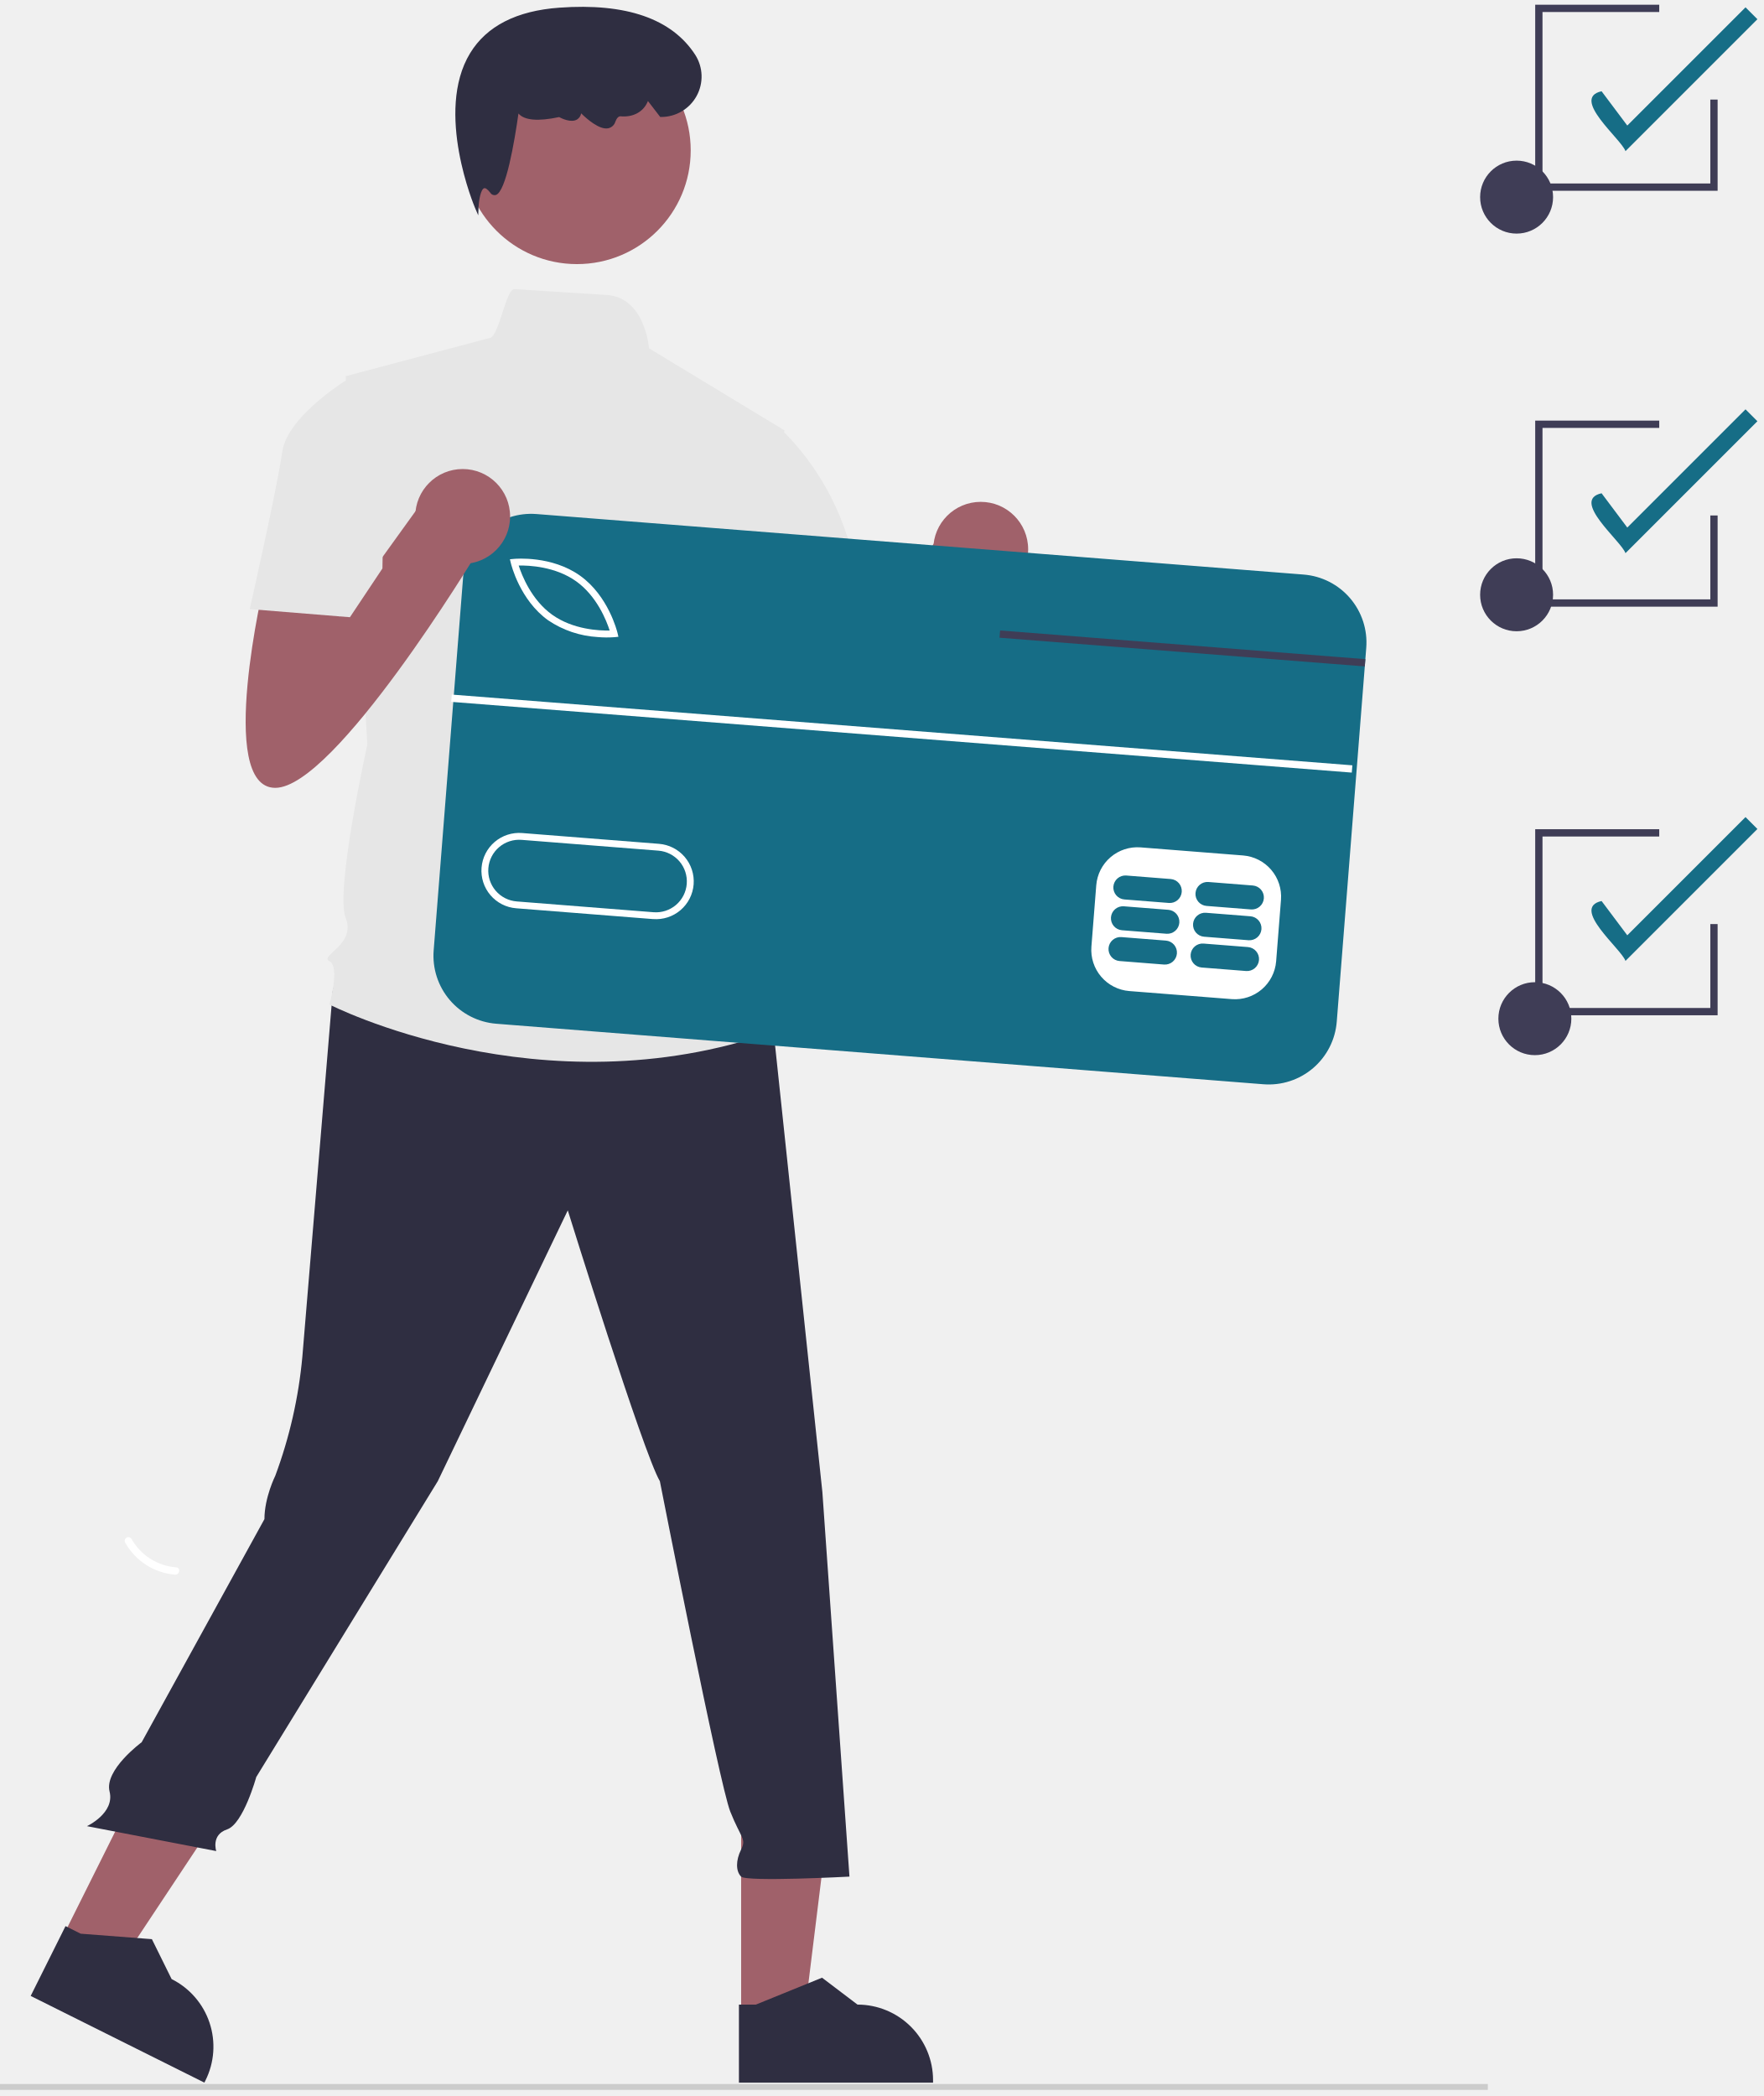
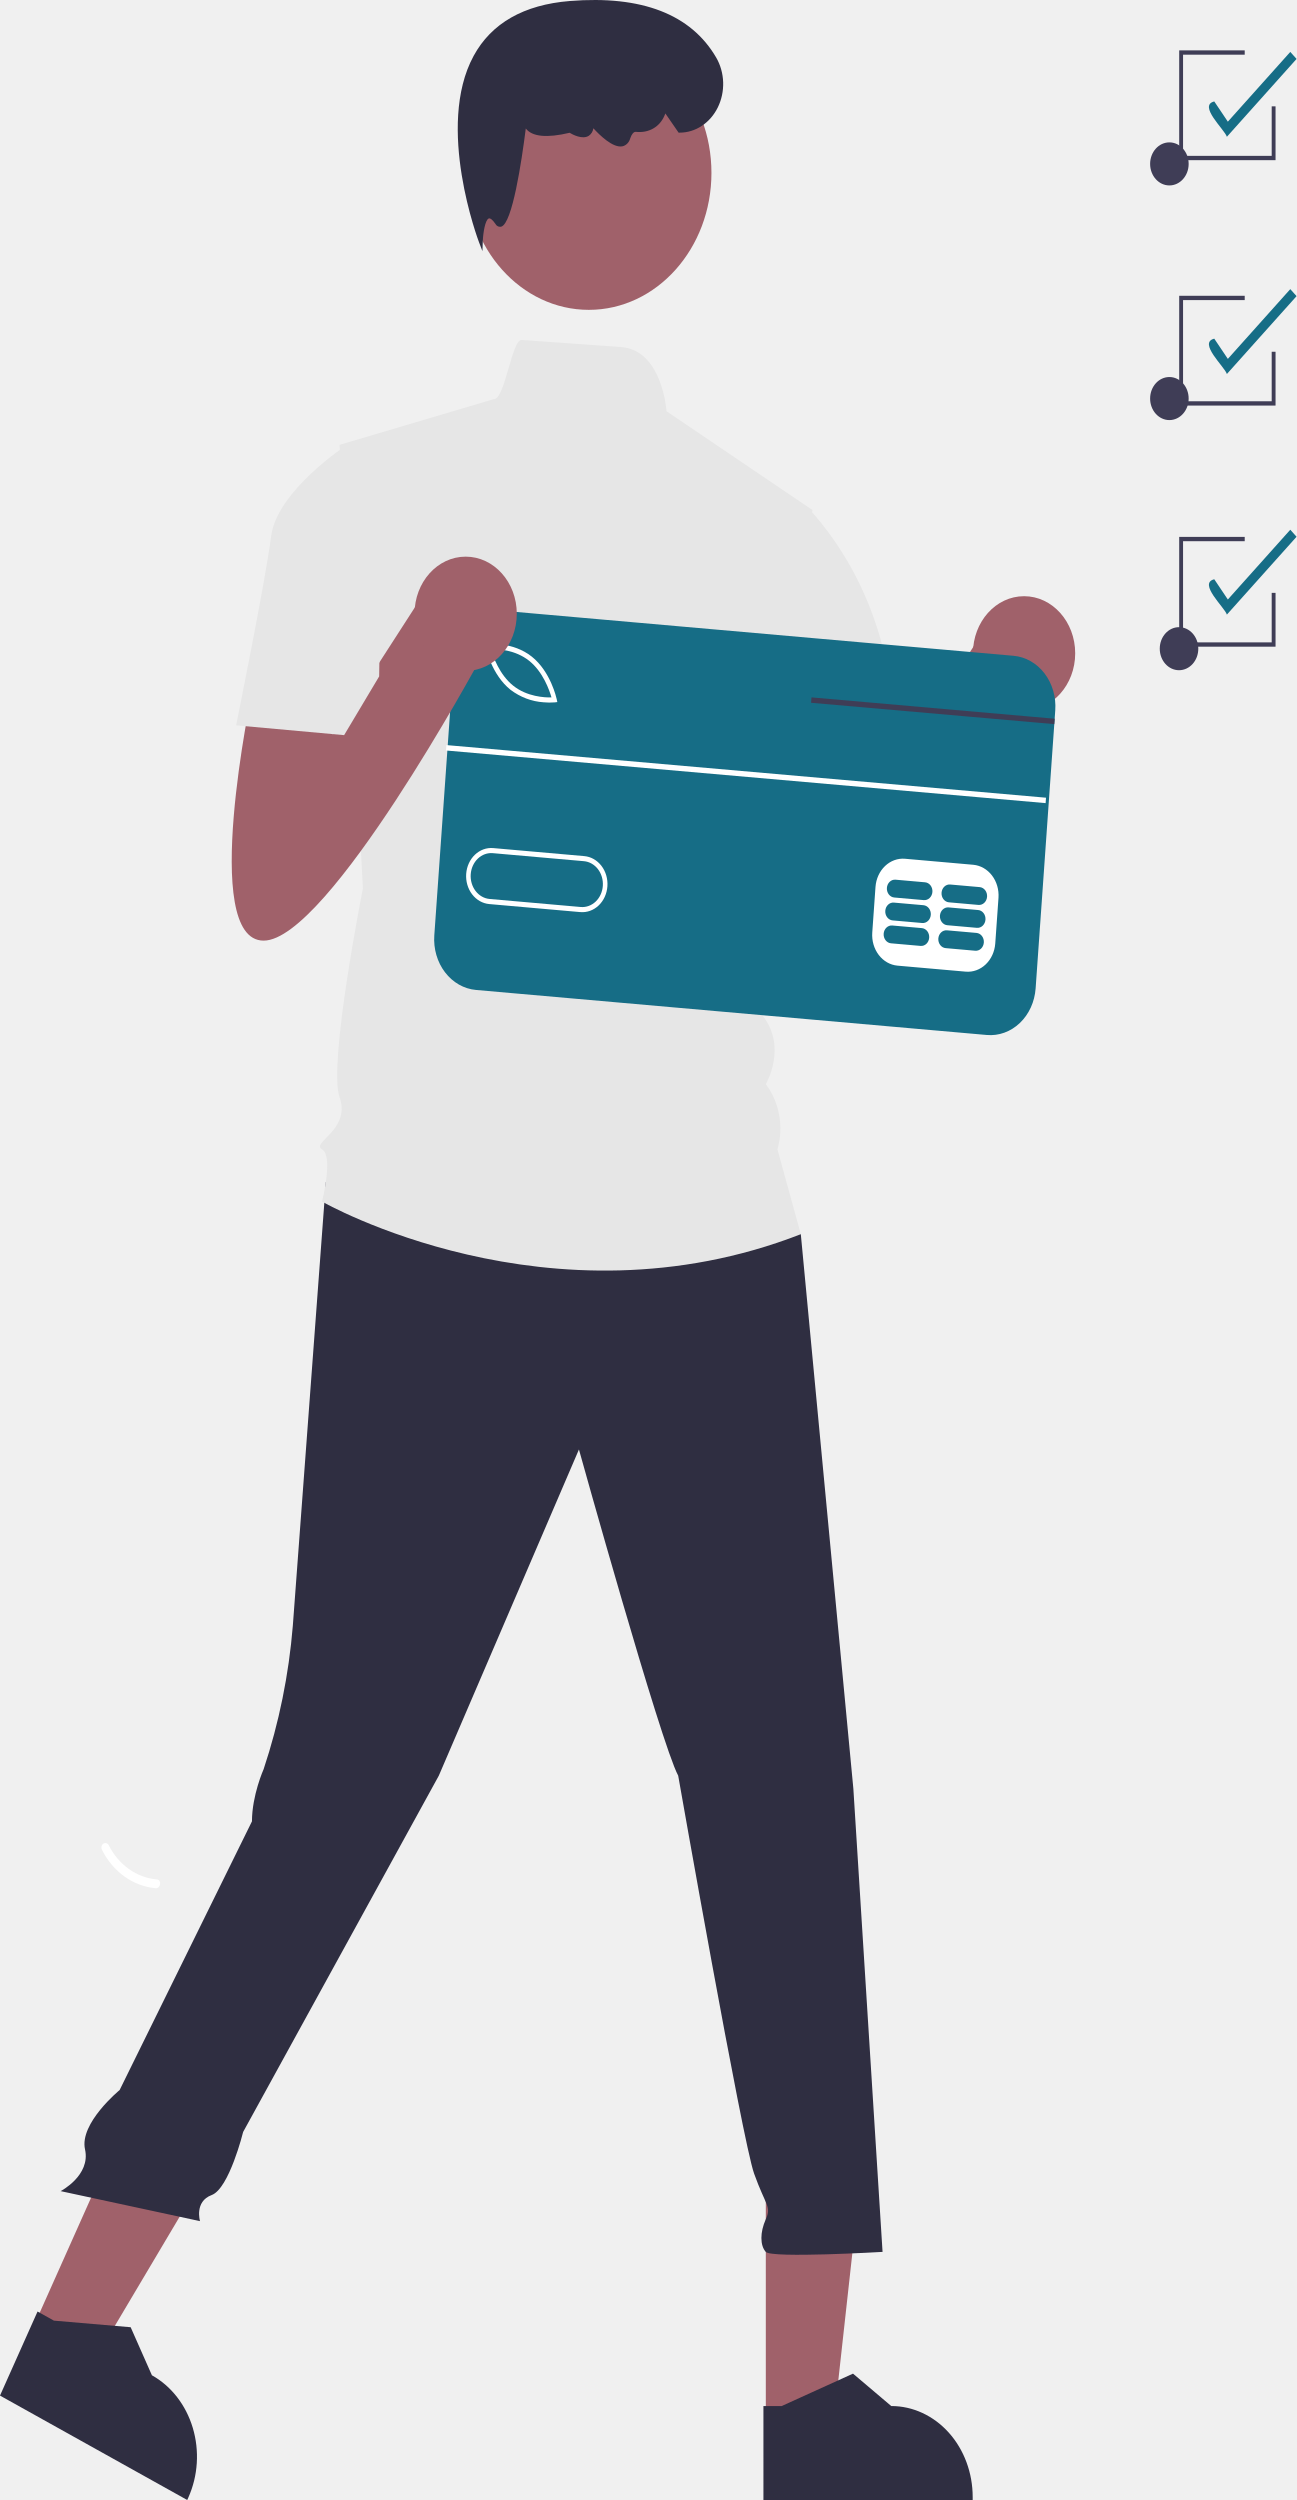
- <svg xmlns="http://www.w3.org/2000/svg" width="170" height="202" viewBox="0 0 170 202" fill="none">
-   <path d="M12.661 148.287C13.095 149.069 13.718 149.731 14.472 150.214C15.226 150.697 16.088 150.984 16.98 151.051C17.438 151.084 17.326 151.788 16.871 151.755C15.886 151.677 14.934 151.358 14.1 150.826C13.265 150.295 12.574 149.568 12.086 148.707C12.033 148.63 12.011 148.536 12.026 148.443C12.04 148.351 12.089 148.267 12.163 148.21C12.239 148.154 12.334 148.131 12.428 148.146C12.521 148.16 12.604 148.211 12.661 148.287Z" fill="white" />
-   <path d="M156.653 14.567C156.26 13.406 151.328 9.459 154.35 8.795L156.828 12.1L168.222 0.706L169.368 1.852L156.653 14.567Z" fill="#166D86" />
-   <path d="M156.653 53.31C156.26 52.149 151.328 48.202 154.35 47.538L156.828 50.843L168.222 39.449L169.368 40.595L156.653 53.31Z" fill="#166D86" />
-   <path d="M156.653 92.607C156.26 91.446 151.328 87.499 154.35 86.835L156.828 90.139L168.222 78.746L169.368 79.892L156.653 92.607Z" fill="#166D86" />
-   <path d="M146.16 60.837C148.102 60.837 149.676 59.263 149.676 57.321C149.676 55.379 148.102 53.805 146.16 53.805C144.219 53.805 142.645 55.379 142.645 57.321C142.645 59.263 144.219 60.837 146.16 60.837Z" fill="#3F3D56" />
-   <path d="M146.16 22.513C148.102 22.513 149.676 20.939 149.676 18.997C149.676 17.056 148.102 15.481 146.16 15.481C144.219 15.481 142.645 17.056 142.645 18.997C142.645 20.939 144.219 22.513 146.16 22.513Z" fill="#3F3D56" />
-   <path d="M147.92 101.689C149.862 101.689 151.436 100.115 151.436 98.174C151.436 96.232 149.862 94.658 147.92 94.658C145.978 94.658 144.404 96.232 144.404 98.174C144.404 100.115 145.978 101.689 147.92 101.689Z" fill="#3F3D56" />
-   <path d="M165.533 97.846H147.953V79.915H159.907V80.618H148.656V97.143H164.83V89.056H165.533V97.846Z" fill="#3F3D56" />
-   <path d="M165.533 58.468H147.953V40.536H159.907V41.24H148.656V57.764H164.83V49.678H165.533V58.468Z" fill="#3F3D56" />
-   <path d="M165.533 18.386H147.953V0.455H159.907V1.158H148.656V17.683H164.83V9.596H165.533V18.386Z" fill="#3F3D56" />
-   <path d="M75.41 59.255C75.41 59.255 70.711 79.093 76.454 79.093C82.196 79.093 95.769 56.645 95.769 56.645L91.071 50.903L82.638 62.611L82.196 56.645L75.41 59.255Z" fill="#A0616A" />
-   <path d="M94.516 57.508C97.04 57.508 99.087 55.461 99.087 52.937C99.087 50.413 97.04 48.366 94.516 48.366C91.992 48.366 89.945 50.413 89.945 52.937C89.945 55.461 91.992 57.508 94.516 57.508Z" fill="#A0616A" />
-   <path d="M71.427 194.363L77.511 194.363L80.405 170.896L71.426 170.896L71.427 194.363Z" fill="#A0616A" />
-   <path d="M71.213 200.71L89.922 200.71V200.473C89.922 198.542 89.155 196.69 87.789 195.324C86.424 193.958 84.572 193.191 82.64 193.191H82.64L79.222 190.598L72.846 193.191L71.213 193.192L71.213 200.71Z" fill="#2F2E41" />
-   <path d="M5.984 186.773L11.428 189.489L24.497 169.784L16.463 165.775L5.984 186.773Z" fill="#A0616A" />
-   <path d="M2.957 192.356L19.697 200.71L19.803 200.499C20.665 198.771 20.806 196.771 20.194 194.939C19.582 193.107 18.267 191.594 16.539 190.731L16.539 190.731L14.639 186.885L7.776 186.358L6.314 185.628L2.957 192.356Z" fill="#2F2E41" />
-   <path d="M143.388 200.845H0V201.409H143.388V200.845Z" fill="#CCCCCC" />
-   <path d="M32.093 95.243C32.093 95.243 29.662 124.477 29.14 130.742C28.782 134.668 27.904 138.53 26.53 142.226C26.53 142.226 25.485 144.314 25.485 146.403L13.653 167.907C13.653 167.907 10.037 170.565 10.559 172.653C11.081 174.741 8.379 175.994 8.379 175.994L20.84 178.396C20.84 178.396 20.318 176.829 21.884 176.307C23.45 175.785 24.697 171.258 24.697 171.258L42.191 142.748L54.719 116.647C54.719 116.647 62.028 140.138 63.594 142.748C63.594 142.748 69.336 171.982 70.38 174.592C71.424 177.202 71.946 177.202 71.424 178.246C70.902 179.291 70.902 180.335 71.424 180.857C71.946 181.379 81.865 180.857 81.865 180.857L79.255 143.792L74.556 99.42L50.543 92.111L32.093 95.243Z" fill="#2F2E41" />
-   <path d="M55.603 25.453C61.658 25.453 66.566 20.545 66.566 14.491C66.566 8.436 61.658 3.528 55.603 3.528C49.549 3.528 44.641 8.436 44.641 14.491C44.641 20.545 49.549 25.453 55.603 25.453Z" fill="#A0616A" />
-   <path d="M75.599 41.474L62.549 33.567C62.549 33.567 62.187 28.657 58.468 28.426C56.602 28.31 53.8 28.133 49.596 27.862C48.708 27.805 48.108 32.666 47.09 32.599L33.314 36.254L35.403 71.752C35.403 71.752 32.27 85.847 33.314 88.457C34.358 91.067 30.704 92.111 31.748 92.633C32.792 93.155 31.748 96.809 31.748 96.809C31.748 96.809 52.108 107.25 74.555 99.42L72.467 92.633C72.751 91.746 72.804 90.801 72.621 89.888C72.439 88.974 72.026 88.122 71.423 87.413C71.423 87.413 73.511 84.281 70.901 81.671C70.901 81.671 71.945 76.972 69.335 74.884L68.812 67.576L70.379 63.921L75.599 41.474Z" fill="#E6E6E6" />
-   <path d="M46.089 20.753L45.783 20.041C45.743 19.95 41.866 10.784 45.303 5.131C46.893 2.514 49.786 1.036 53.9 0.74C60.336 0.274 64.742 1.801 66.997 5.275C67.375 5.863 67.587 6.543 67.612 7.242C67.636 7.942 67.472 8.634 67.136 9.248C66.801 9.862 66.306 10.374 65.703 10.73C65.101 11.087 64.414 11.274 63.715 11.273H63.628L62.445 9.738L62.377 9.887C61.948 10.813 60.965 11.32 59.813 11.209C59.617 11.195 59.444 11.364 59.304 11.726C59.258 11.884 59.169 12.027 59.048 12.139C58.927 12.252 58.778 12.329 58.616 12.364C57.765 12.53 56.552 11.458 56.009 10.924C55.988 11.046 55.941 11.164 55.871 11.267C55.801 11.37 55.709 11.457 55.603 11.522C55.031 11.852 54.14 11.421 53.885 11.283C51.848 11.716 50.53 11.6 49.966 10.94C49.583 13.648 48.761 18.523 47.776 18.794C47.673 18.817 47.565 18.807 47.468 18.765C47.371 18.723 47.291 18.65 47.238 18.559C47.001 18.251 46.789 18.097 46.657 18.14C46.336 18.242 46.147 19.298 46.12 19.979L46.089 20.753Z" fill="#2F2E41" />
-   <path d="M69.856 41.996L75.064 41.15C78.815 44.754 81.371 49.423 82.385 54.525C83.951 62.877 84.473 64.444 84.473 64.444L71.945 67.576L65.158 54.525L69.856 41.996Z" fill="#E6E6E6" />
-   <path d="M46.749 52.86L43.531 93.657L125.658 100.135L128.876 59.339L46.749 52.86Z" fill="white" />
-   <path d="M55.525 56.021C53.515 54.586 50.963 54.482 49.988 54.502C50.286 55.431 51.21 57.812 53.22 59.247C55.234 60.686 57.783 60.787 58.756 60.767C58.459 59.839 57.535 57.457 55.525 56.021Z" fill="#166D86" />
-   <path d="M63.452 81.981L50.265 80.94C49.875 80.91 49.483 80.956 49.112 81.077C48.74 81.197 48.396 81.39 48.099 81.644C47.801 81.898 47.557 82.207 47.379 82.556C47.202 82.904 47.095 83.284 47.064 83.673C47.033 84.063 47.08 84.455 47.2 84.827C47.321 85.198 47.514 85.543 47.767 85.84C48.021 86.137 48.331 86.382 48.679 86.559C49.028 86.737 49.407 86.844 49.797 86.875L62.984 87.915C63.771 87.977 64.55 87.724 65.151 87.211C65.751 86.699 66.123 85.969 66.185 85.182C66.247 84.395 65.994 83.615 65.482 83.015C64.969 82.415 64.239 82.043 63.452 81.981Z" fill="#166D86" />
-   <path d="M125.637 55.373L51.701 49.54C50.841 49.473 49.976 49.575 49.156 49.841C48.336 50.108 47.576 50.533 46.92 51.094C46.264 51.654 45.724 52.338 45.333 53.106C44.941 53.875 44.705 54.713 44.637 55.573L41.794 91.594C41.657 93.331 42.216 95.052 43.347 96.377C44.479 97.702 46.09 98.524 47.828 98.662L121.764 104.495C122.624 104.562 123.489 104.46 124.309 104.193C125.129 103.927 125.889 103.501 126.545 102.941C127.201 102.381 127.74 101.697 128.132 100.928C128.524 100.16 128.76 99.322 128.828 98.462L131.53 64.225L131.584 63.526L131.67 62.437C131.738 61.577 131.636 60.712 131.369 59.892C131.103 59.072 130.677 58.312 130.117 57.656C129.557 57 128.873 56.461 128.104 56.069C127.336 55.677 126.497 55.441 125.637 55.373ZM123.454 86.713L122.986 92.648C122.9 93.696 122.403 94.667 121.603 95.35C120.803 96.033 119.765 96.371 118.717 96.29L108.825 95.511C107.777 95.425 106.806 94.928 106.123 94.128C105.44 93.328 105.102 92.291 105.182 91.242L105.651 85.308C105.737 84.26 106.234 83.288 107.034 82.606C107.834 81.923 108.871 81.585 109.92 81.665L119.808 82.445C120.856 82.531 121.828 83.028 122.511 83.828C123.194 84.627 123.533 85.665 123.454 86.713ZM46.409 83.619C46.485 82.659 46.94 81.768 47.672 81.142C48.405 80.517 49.356 80.207 50.316 80.282L63.503 81.323C63.979 81.36 64.444 81.49 64.87 81.706C65.296 81.923 65.675 82.221 65.986 82.584C66.296 82.947 66.532 83.367 66.68 83.822C66.828 84.276 66.885 84.755 66.848 85.231C66.811 85.707 66.68 86.172 66.464 86.598C66.247 87.023 65.949 87.402 65.585 87.713C65.222 88.023 64.801 88.259 64.347 88.407C63.893 88.554 63.414 88.611 62.937 88.573L62.931 88.575L49.744 87.534C49.268 87.497 48.803 87.365 48.378 87.148C47.953 86.931 47.574 86.632 47.264 86.268C46.955 85.905 46.719 85.483 46.573 85.029C46.426 84.574 46.37 84.095 46.409 83.619ZM49.232 54.267L49.142 53.899L49.521 53.864C49.669 53.848 53.177 53.533 55.907 55.483C58.638 57.434 59.475 60.856 59.512 60.999L59.599 61.369L59.22 61.407C58.683 61.447 58.143 61.443 57.607 61.396C55.9 61.297 54.251 60.74 52.833 59.784C50.102 57.834 49.265 54.411 49.232 54.267Z" fill="#166D86" />
-   <path d="M112.362 90.649L108.076 90.311C107.771 90.287 107.468 90.386 107.235 90.585C107.002 90.784 106.858 91.068 106.834 91.374C106.81 91.68 106.908 91.982 107.107 92.216C107.305 92.449 107.589 92.594 107.894 92.618L112.18 92.957C112.486 92.98 112.789 92.882 113.022 92.682C113.255 92.483 113.399 92.199 113.423 91.894C113.447 91.588 113.349 91.285 113.15 91.052C112.951 90.818 112.668 90.674 112.362 90.649Z" fill="#166D86" />
-   <path d="M120.274 91.273L115.988 90.935C115.682 90.912 115.38 91.01 115.147 91.21C114.914 91.409 114.77 91.693 114.746 91.998C114.722 92.304 114.82 92.606 115.018 92.84C115.217 93.073 115.5 93.218 115.806 93.243L120.092 93.581C120.397 93.604 120.7 93.505 120.932 93.306C121.165 93.107 121.31 92.823 121.334 92.518C121.358 92.212 121.26 91.91 121.061 91.676C120.862 91.443 120.579 91.298 120.274 91.273Z" fill="#166D86" />
-   <path d="M112.596 87.682L108.31 87.344C108.005 87.32 107.702 87.419 107.469 87.618C107.236 87.818 107.092 88.101 107.068 88.407C107.044 88.712 107.142 89.015 107.341 89.248C107.539 89.481 107.823 89.626 108.128 89.651L112.414 89.989C112.72 90.013 113.022 89.914 113.255 89.715C113.488 89.516 113.633 89.232 113.657 88.926C113.681 88.621 113.583 88.318 113.384 88.085C113.185 87.851 112.902 87.706 112.596 87.682Z" fill="#166D86" />
-   <path d="M120.509 88.306L116.223 87.968C115.917 87.944 115.615 88.043 115.382 88.242C115.149 88.442 115.004 88.725 114.98 89.031C114.956 89.337 115.054 89.639 115.253 89.873C115.452 90.106 115.735 90.251 116.041 90.275L120.327 90.614C120.632 90.637 120.935 90.538 121.168 90.339C121.401 90.14 121.546 89.856 121.57 89.551C121.594 89.245 121.496 88.942 121.297 88.709C121.098 88.475 120.814 88.331 120.509 88.306Z" fill="#166D86" />
-   <path d="M112.829 84.715L108.543 84.377C108.238 84.353 107.935 84.452 107.702 84.651C107.469 84.85 107.325 85.134 107.3 85.44C107.276 85.745 107.375 86.048 107.573 86.281C107.772 86.515 108.056 86.66 108.361 86.684L112.647 87.022C112.953 87.046 113.255 86.947 113.488 86.748C113.721 86.548 113.865 86.265 113.889 85.959C113.913 85.654 113.815 85.351 113.617 85.118C113.418 84.885 113.135 84.74 112.829 84.715Z" fill="#166D86" />
-   <path d="M120.742 85.339L116.457 85.001C116.151 84.977 115.849 85.076 115.616 85.275C115.383 85.475 115.239 85.758 115.215 86.064C115.19 86.369 115.288 86.672 115.487 86.905C115.686 87.139 115.969 87.284 116.275 87.308L120.56 87.647C120.866 87.67 121.168 87.571 121.401 87.372C121.634 87.172 121.778 86.889 121.802 86.583C121.827 86.278 121.728 85.975 121.53 85.742C121.331 85.509 121.048 85.364 120.742 85.339Z" fill="#166D86" />
-   <path d="M43.539 66.939L43.484 67.64L130.276 74.458L130.331 73.757L43.539 66.939Z" fill="white" />
-   <path d="M131.585 63.525L131.531 64.225L128.51 63.988L96.328 61.46L96.386 60.76L128.565 63.288L131.585 63.525Z" fill="#3F3D56" />
-   <path d="M25.484 56.091C25.484 56.091 20.786 75.928 26.528 75.928C32.27 75.928 45.843 53.481 45.843 53.481L41.145 47.738L32.712 59.446L32.27 53.481L25.484 56.091Z" fill="#A0616A" />
-   <path d="M44.59 54.343C47.114 54.343 49.161 52.297 49.161 49.773C49.161 47.248 47.114 45.202 44.59 45.202C42.066 45.202 40.02 47.248 40.02 49.773C40.02 52.297 42.066 54.343 44.59 54.343Z" fill="#A0616A" />
-   <path d="M37.117 39.386L33.985 36.254C33.985 36.254 27.721 39.908 27.199 43.562C26.677 47.217 24.066 58.701 24.066 58.701L33.724 59.484L36.856 54.786L37.117 39.386Z" fill="#E6E6E6" />
+ <svg xmlns="http://www.w3.org/2000/svg" width="181" height="349" viewBox="0 0 181 349" fill="none">
+   <path d="M15.152 257.545C15.831 258.91 16.803 260.065 17.98 260.907C19.157 261.749 20.503 262.251 21.897 262.368C22.612 262.425 22.437 263.653 21.727 263.596C20.187 263.458 18.702 262.902 17.399 261.975C16.096 261.048 15.017 259.779 14.255 258.279C14.172 258.144 14.139 257.979 14.161 257.818C14.183 257.657 14.26 257.511 14.375 257.41C14.494 257.314 14.643 257.274 14.788 257.299C14.934 257.324 15.065 257.412 15.152 257.545Z" fill="white" />
+   <path d="M171.273 19.095C170.972 18.102 167.2 14.728 169.512 14.161L171.407 16.986L180.124 7.247L181 8.226L171.273 19.095Z" fill="#166D86" />
+   <path d="M171.273 52.211C170.972 51.218 167.2 47.844 169.512 47.277L171.407 50.101L180.124 40.363L181 41.342L171.273 52.211Z" fill="#166D86" />
+   <path d="M171.273 85.799C170.972 84.807 167.2 81.433 169.512 80.865L171.407 83.69L180.124 73.951L181 74.931L171.273 85.799Z" fill="#166D86" />
+   <path d="M163.246 58.644C164.732 58.644 165.936 57.298 165.936 55.638C165.936 53.978 164.732 52.633 163.246 52.633C161.761 52.633 160.557 53.978 160.557 55.638C160.557 57.298 161.761 58.644 163.246 58.644Z" fill="#3F3D56" />
+   <path d="M163.246 25.887C164.732 25.887 165.936 24.541 165.936 22.881C165.936 21.222 164.732 19.876 163.246 19.876C161.761 19.876 160.557 21.222 160.557 22.881C160.557 24.541 161.761 25.887 163.246 25.887Z" fill="#3F3D56" />
+   <path d="M164.592 93.562C166.078 93.562 167.282 92.217 167.282 90.557C167.282 88.897 166.078 87.552 164.592 87.552C163.107 87.552 161.902 88.897 161.902 90.557C161.902 92.217 163.107 93.562 164.592 93.562Z" fill="#3F3D56" />
+   <path d="M178.066 90.277H164.617V74.95H173.762V75.552H165.155V89.676H177.528V82.764H178.066V90.277Z" fill="#3F3D56" />
+   <path d="M178.066 56.618H164.617V41.292H173.762V41.893H165.155V56.017H177.528V49.105H178.066V56.618Z" fill="#3F3D56" />
+   <path d="M178.066 22.359H164.617V7.032H173.762V7.634H165.155V21.758H177.528V14.846H178.066V22.359Z" fill="#3F3D56" />
+   <path d="M113.129 102.225C113.129 102.225 105.793 136.832 114.759 136.832C123.725 136.832 144.917 97.672 144.917 97.672L137.582 87.654L124.415 108.079L123.725 97.672L113.129 102.225Z" fill="#A0616A" />
+   <path d="M142.961 99.176C146.902 99.176 150.097 95.606 150.097 91.203C150.097 86.799 146.902 83.229 142.961 83.229C139.019 83.229 135.824 86.799 135.824 91.203C135.824 95.606 139.019 99.176 142.961 99.176Z" fill="#A0616A" />
+   <path d="M106.908 337.927L116.407 337.927L120.927 296.987L106.906 296.988L106.908 337.927Z" fill="#A0616A" />
+   <path d="M106.575 349L135.787 348.999V348.586C135.787 345.217 134.589 341.986 132.456 339.603C130.324 337.221 127.432 335.882 124.417 335.882H124.416L119.08 331.359L109.124 335.883L106.574 335.883L106.575 349Z" fill="#2F2E41" />
+   <path d="M4.725 324.686L13.224 329.424L33.63 295.048L21.085 288.053L4.725 324.686Z" fill="#A0616A" />
+   <path d="M0 334.425L26.138 349L26.303 348.63C27.649 345.616 27.869 342.127 26.913 338.931C25.958 335.736 23.905 333.095 21.207 331.59L21.206 331.59L18.24 324.881L7.524 323.961L5.242 322.688L0 334.425Z" fill="#2F2E41" />
+   <path d="M45.492 165.007C45.492 165.007 41.696 216.008 40.88 226.936C40.322 233.787 38.951 240.524 36.805 246.972C36.805 246.972 35.175 250.615 35.175 254.258L16.699 291.773C16.699 291.773 11.054 296.41 11.869 300.053C12.684 303.696 8.465 305.881 8.465 305.881L27.921 310.071C27.921 310.071 27.106 307.339 29.551 306.428C31.997 305.517 33.943 297.618 33.943 297.618L61.258 247.883L80.82 202.347C80.82 202.347 92.231 243.329 94.676 247.883C94.676 247.883 103.642 298.882 105.273 303.436C106.903 307.989 107.718 307.989 106.903 309.811C106.088 311.632 106.088 313.454 106.903 314.364C107.718 315.275 123.204 314.364 123.204 314.364L119.129 249.704L111.793 172.294L74.299 159.544L45.492 165.007Z" fill="#2F2E41" />
+   <path d="M82.201 43.256C91.654 43.256 99.318 34.694 99.318 24.132C99.318 13.569 91.654 5.007 82.201 5.007C72.748 5.007 65.084 13.569 65.084 24.132C65.084 34.694 72.748 43.256 82.201 43.256Z" fill="#A0616A" />
+   <path d="M113.424 71.205L93.047 57.411C93.047 57.411 92.483 48.846 86.677 48.443C83.762 48.24 79.388 47.931 72.824 47.458C71.437 47.358 70.5 55.838 68.911 55.723L47.402 62.098L50.662 124.026C50.662 124.026 45.772 148.615 47.402 153.169C49.032 157.722 43.326 159.544 44.956 160.454C46.587 161.365 44.956 167.74 44.956 167.74C44.956 167.74 76.745 185.954 111.794 172.294L108.533 160.454C108.977 158.907 109.06 157.258 108.775 155.665C108.49 154.071 107.846 152.585 106.903 151.347C106.903 151.347 110.164 145.883 106.088 141.33C106.088 141.33 107.718 133.133 103.643 129.49L102.828 116.74L105.273 110.366L113.424 71.205Z" fill="#E6E6E6" />
+   <path d="M67.347 35.057L66.869 33.815C66.807 33.655 60.754 17.666 66.119 7.803C68.603 3.238 73.119 0.66 79.542 0.142C89.592 -0.67 96.471 1.994 99.992 8.054C100.582 9.081 100.914 10.267 100.953 11.486C100.991 12.706 100.734 13.915 100.21 14.986C99.686 16.057 98.913 16.95 97.973 17.572C97.032 18.193 95.96 18.52 94.867 18.518H94.732L92.886 15.839L92.778 16.1C92.11 17.716 90.574 18.601 88.776 18.407C88.47 18.383 88.199 18.677 87.981 19.309C87.908 19.585 87.77 19.834 87.581 20.03C87.391 20.226 87.159 20.361 86.907 20.422C85.578 20.71 83.684 18.84 82.836 17.908C82.803 18.123 82.73 18.327 82.621 18.507C82.511 18.687 82.368 18.839 82.202 18.952C81.308 19.528 79.918 18.776 79.519 18.536C76.34 19.291 74.282 19.089 73.4 17.937C72.802 22.662 71.519 31.167 69.981 31.638C69.82 31.68 69.652 31.662 69.501 31.588C69.349 31.514 69.224 31.388 69.141 31.228C68.771 30.691 68.44 30.423 68.233 30.498C67.733 30.676 67.437 32.517 67.395 33.706L67.347 35.057Z" fill="#2F2E41" />
+   <path d="M104.457 72.116L112.588 70.64C118.445 76.928 122.435 85.072 124.019 93.973C126.464 108.544 127.279 111.276 127.279 111.276L107.717 116.741L97.121 93.973L104.457 72.116Z" fill="#E6E6E6" />
+   <path d="M65.409 88.841L62.305 132.805L141.515 139.786L144.619 95.823L65.409 88.841Z" fill="white" />
+   <path d="M73.871 92.247C71.933 90.701 69.471 90.589 68.531 90.611C68.818 91.611 69.709 94.177 71.648 95.724C73.591 97.275 76.049 97.383 76.988 97.362C76.701 96.362 75.81 93.795 73.871 92.247Z" fill="#166D86" />
+   <path d="M81.518 120.222L68.799 119.101C68.424 119.068 68.046 119.118 67.687 119.248C67.329 119.378 66.996 119.586 66.71 119.86C66.423 120.133 66.188 120.467 66.016 120.842C65.845 121.217 65.742 121.627 65.712 122.047C65.682 122.466 65.727 122.889 65.844 123.289C65.96 123.69 66.146 124.061 66.391 124.381C66.635 124.702 66.934 124.965 67.27 125.156C67.606 125.348 67.972 125.463 68.348 125.496L81.067 126.617C81.826 126.684 82.578 126.411 83.157 125.859C83.736 125.307 84.094 124.52 84.154 123.672C84.214 122.824 83.97 121.984 83.476 121.337C82.981 120.69 82.277 120.289 81.518 120.222Z" fill="#166D86" />
+   <path d="M141.495 91.549L70.185 85.263C69.355 85.19 68.521 85.301 67.73 85.588C66.939 85.875 66.206 86.334 65.573 86.938C64.94 87.541 64.42 88.278 64.043 89.106C63.665 89.935 63.437 90.838 63.371 91.765L60.629 130.582C60.497 132.454 61.036 134.308 62.127 135.736C63.219 137.165 64.773 138.05 66.448 138.198L137.759 144.484C138.589 144.557 139.423 144.447 140.214 144.159C141.005 143.872 141.738 143.414 142.371 142.81C143.004 142.206 143.524 141.469 143.901 140.641C144.279 139.813 144.507 138.909 144.573 137.983L147.179 101.088L147.231 100.335L147.314 99.162C147.379 98.235 147.281 97.303 147.024 96.419C146.767 95.535 146.356 94.716 145.816 94.009C145.276 93.302 144.616 92.721 143.875 92.299C143.133 91.877 142.325 91.622 141.495 91.549ZM139.39 125.322L138.938 131.717C138.855 132.847 138.376 133.894 137.604 134.629C136.833 135.365 135.832 135.729 134.821 135.643L125.28 134.803C124.269 134.711 123.332 134.175 122.674 133.313C122.016 132.451 121.689 131.333 121.767 130.203L122.219 123.808C122.302 122.678 122.781 121.632 123.553 120.896C124.324 120.161 125.325 119.796 126.336 119.882L135.873 120.723C136.884 120.816 137.821 121.351 138.48 122.213C139.139 123.074 139.466 124.192 139.39 125.322ZM65.08 121.988C65.154 120.953 65.592 119.993 66.299 119.319C67.005 118.645 67.923 118.311 68.849 118.392L81.567 119.513C82.027 119.553 82.475 119.693 82.885 119.927C83.296 120.16 83.662 120.481 83.962 120.872C84.261 121.263 84.489 121.717 84.632 122.206C84.775 122.696 84.83 123.212 84.794 123.725C84.758 124.238 84.632 124.739 84.423 125.198C84.214 125.657 83.926 126.065 83.576 126.399C83.225 126.734 82.82 126.988 82.381 127.147C81.943 127.306 81.481 127.367 81.022 127.327L81.015 127.329L68.297 126.207C67.838 126.166 67.39 126.025 66.979 125.791C66.569 125.557 66.204 125.235 65.905 124.843C65.606 124.451 65.38 123.997 65.238 123.507C65.097 123.017 65.043 122.501 65.08 121.988ZM67.803 90.358L67.716 89.96L68.082 89.923C68.225 89.905 71.608 89.566 74.242 91.668C76.875 93.77 77.683 97.458 77.718 97.612L77.802 98.01L77.436 98.052C76.918 98.094 76.398 98.091 75.88 98.04C74.234 97.932 72.644 97.332 71.276 96.302C68.642 94.201 67.835 90.513 67.803 90.358Z" fill="#166D86" />
+   <path d="M128.691 129.564L124.558 129.199C124.263 129.174 123.971 129.28 123.746 129.495C123.521 129.71 123.382 130.015 123.359 130.345C123.336 130.674 123.43 131 123.622 131.252C123.814 131.503 124.087 131.66 124.382 131.686L128.516 132.05C128.811 132.076 129.102 131.97 129.327 131.755C129.552 131.54 129.691 131.234 129.714 130.905C129.738 130.576 129.643 130.249 129.451 129.998C129.259 129.746 128.986 129.59 128.691 129.564Z" fill="#166D86" />
+   <path d="M136.321 130.236L132.188 129.872C131.893 129.847 131.601 129.953 131.377 130.168C131.152 130.383 131.013 130.688 130.99 131.017C130.967 131.347 131.061 131.673 131.253 131.924C131.444 132.176 131.718 132.332 132.012 132.359L136.146 132.723C136.441 132.748 136.732 132.642 136.957 132.427C137.181 132.212 137.32 131.907 137.344 131.577C137.367 131.248 137.272 130.922 137.081 130.671C136.889 130.419 136.616 130.263 136.321 130.236Z" fill="#166D86" />
+   <path d="M128.917 126.366L124.783 126.002C124.489 125.977 124.197 126.083 123.972 126.298C123.748 126.513 123.609 126.818 123.585 127.147C123.562 127.477 123.657 127.803 123.848 128.054C124.04 128.306 124.313 128.462 124.608 128.489L128.741 128.853C129.036 128.878 129.328 128.772 129.553 128.557C129.778 128.342 129.917 128.037 129.94 127.707C129.964 127.378 129.869 127.052 129.677 126.8C129.485 126.549 129.212 126.393 128.917 126.366Z" fill="#166D86" />
+   <path d="M136.549 127.039L132.415 126.674C132.12 126.649 131.828 126.755 131.604 126.97C131.379 127.185 131.24 127.49 131.216 127.82C131.193 128.149 131.288 128.476 131.48 128.727C131.671 128.978 131.945 129.135 132.239 129.161L136.373 129.526C136.668 129.551 136.96 129.445 137.185 129.23C137.409 129.015 137.549 128.709 137.572 128.38C137.595 128.051 137.5 127.724 137.309 127.473C137.117 127.221 136.843 127.065 136.549 127.039Z" fill="#166D86" />
+   <path d="M129.142 123.169L125.009 122.804C124.714 122.779 124.422 122.885 124.197 123.1C123.973 123.315 123.833 123.62 123.81 123.95C123.787 124.279 123.882 124.605 124.073 124.857C124.265 125.108 124.538 125.265 124.833 125.291L128.967 125.655C129.262 125.681 129.553 125.574 129.778 125.359C130.002 125.145 130.142 124.839 130.165 124.51C130.188 124.181 130.094 123.854 129.902 123.603C129.71 123.352 129.437 123.195 129.142 123.169Z" fill="#166D86" />
+   <path d="M136.773 123.841L132.639 123.477C132.344 123.452 132.053 123.558 131.828 123.773C131.603 123.988 131.464 124.293 131.441 124.623C131.418 124.952 131.512 125.278 131.704 125.529C131.896 125.781 132.169 125.937 132.463 125.964L136.597 126.328C136.892 126.353 137.183 126.247 137.408 126.032C137.633 125.817 137.772 125.512 137.795 125.183C137.818 124.853 137.724 124.527 137.532 124.276C137.34 124.024 137.067 123.868 136.773 123.841Z" fill="#166D86" />
+   <path d="M62.313 104.013L62.26 104.768L145.969 112.116L146.022 111.36L62.313 104.013Z" fill="white" />
+   <path d="M147.232 100.334L147.179 101.088L144.266 100.833L113.227 98.109L113.283 97.354L144.319 100.079L147.232 100.334Z" fill="#3F3D56" />
+   <path d="M35.174 96.705C35.174 96.705 27.838 131.312 36.804 131.312C45.77 131.312 66.962 92.151 66.962 92.151L59.627 82.134L46.459 102.559L45.77 92.151L35.174 96.705Z" fill="#A0616A" />
+   <path d="M65.008 93.656C68.949 93.656 72.144 90.086 72.144 85.682C72.144 81.278 68.949 77.708 65.008 77.708C61.066 77.708 57.871 81.278 57.871 85.682C57.871 90.086 61.066 93.656 65.008 93.656Z" fill="#A0616A" />
+   <path d="M53.338 67.562L48.448 62.098C48.448 62.098 38.667 68.473 37.852 74.848C37.036 81.223 32.961 101.259 32.961 101.259L48.04 102.625L52.931 94.428L53.338 67.562Z" fill="#E6E6E6" />
</svg>
